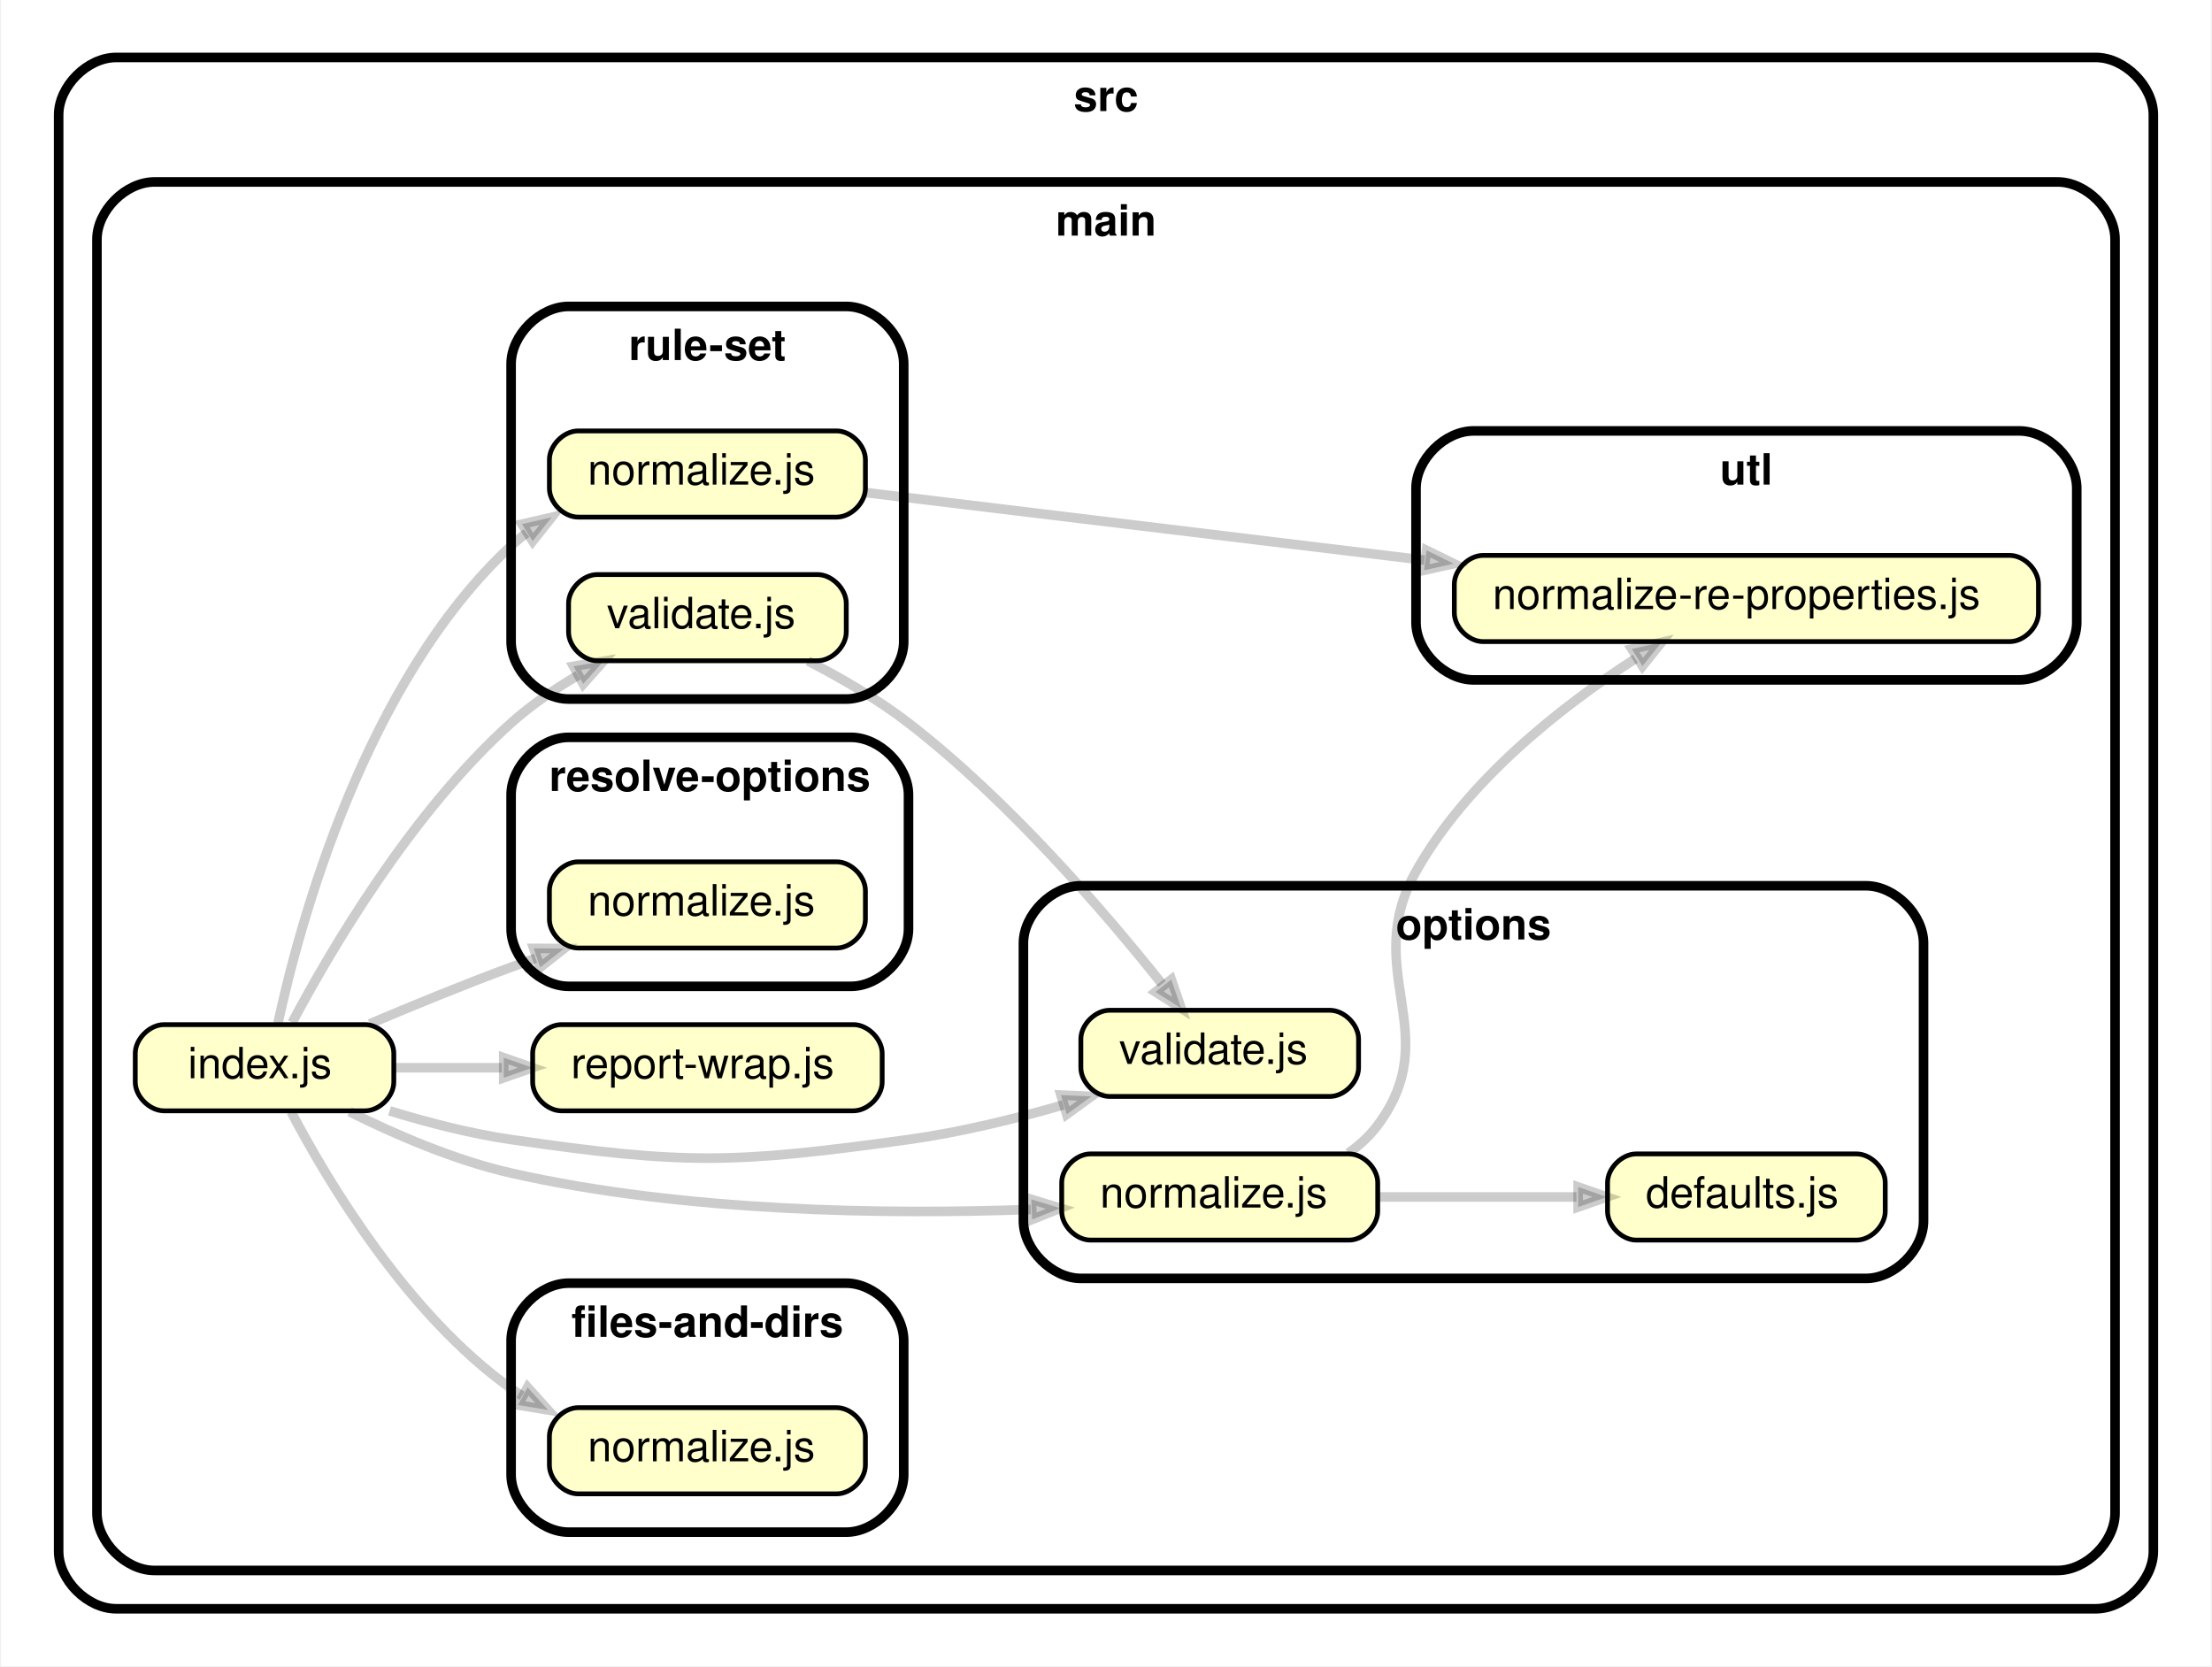
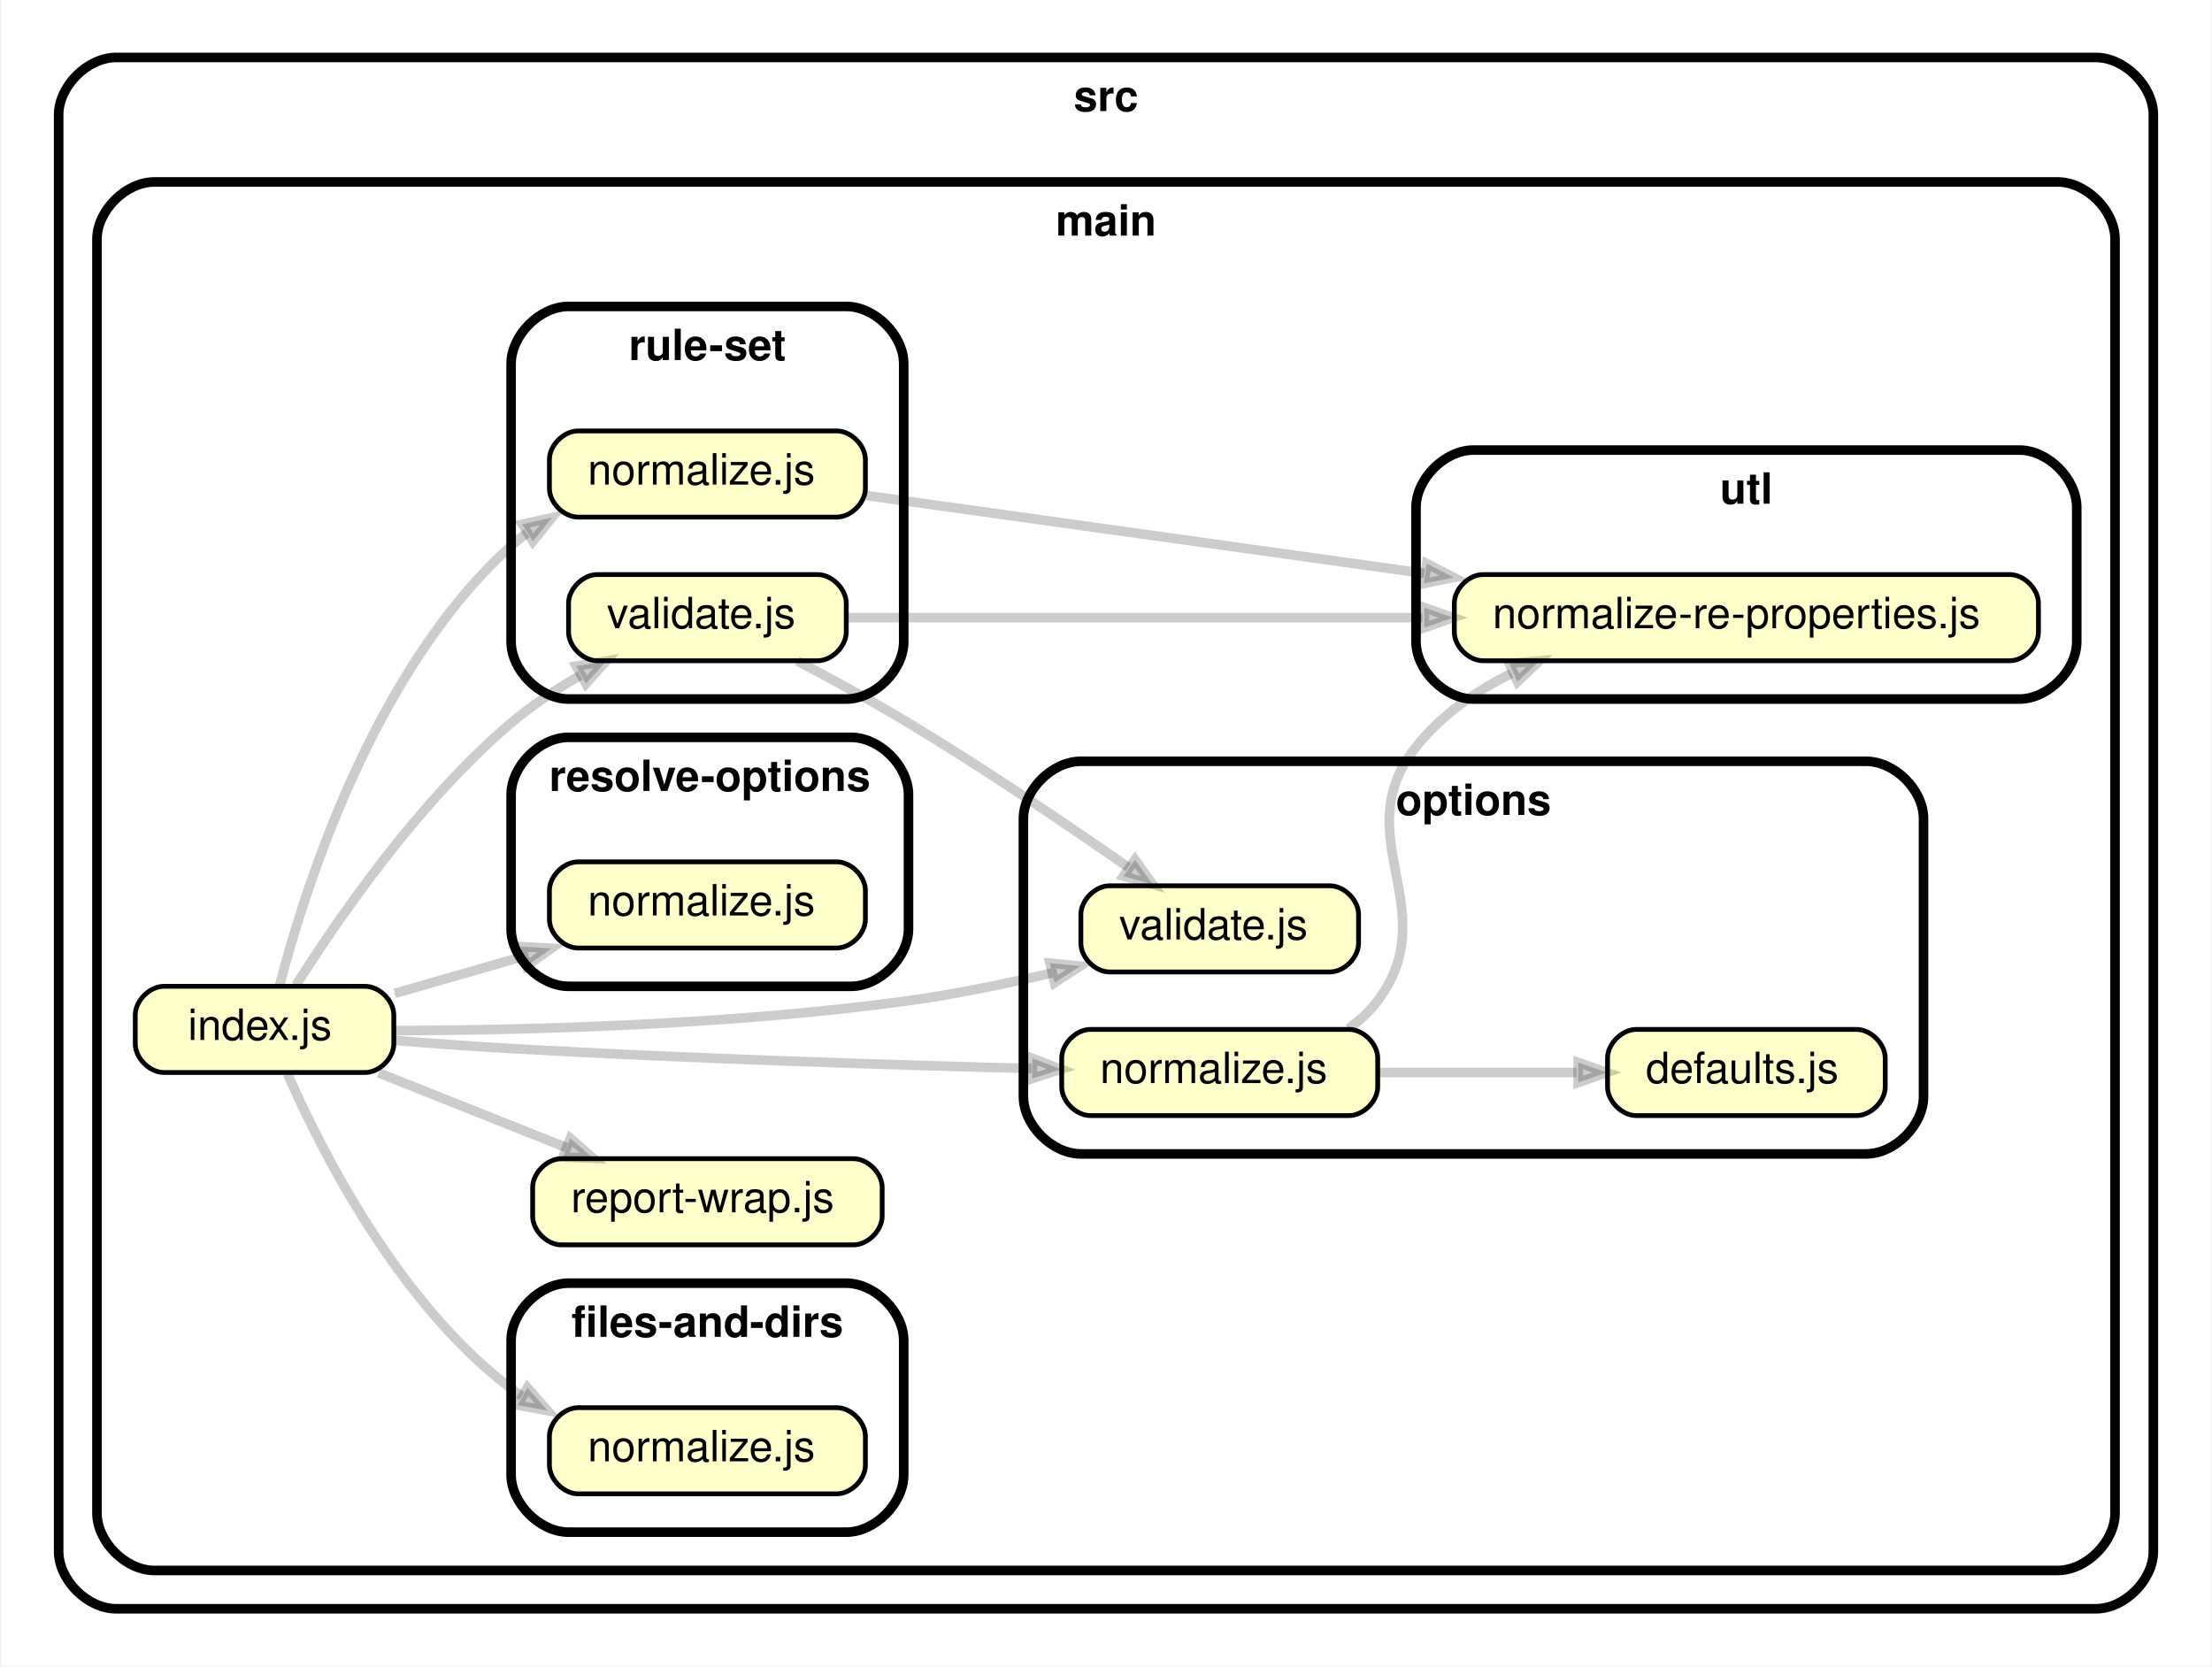
<svg xmlns="http://www.w3.org/2000/svg" xmlns:xlink="http://www.w3.org/1999/xlink" width="462pt" height="348pt" viewBox="0.00 0.00 461.50 348.00">
  <g id="graph0" class="graph" transform="scale(1 1) rotate(0) translate(4 344)">
    <polygon fill="white" stroke="none" points="-4,4 -4,-344 457.5,-344 457.5,4 -4,4" />
    <g id="clust1" class="cluster">
      <path fill="#ffffff" stroke="black" stroke-width="2" d="M20,-8C20,-8 433.5,-8 433.5,-8 439.5,-8 445.5,-14 445.5,-20 445.5,-20 445.5,-320 445.5,-320 445.5,-326 439.5,-332 433.5,-332 433.5,-332 20,-332 20,-332 14,-332 8,-326 8,-320 8,-320 8,-20 8,-20 8,-14 14,-8 20,-8" />
      <text text-anchor="middle" x="226.75" y="-320.8" font-family="Helvetica,sans-Serif" font-weight="bold" font-size="9.00">src</text>
    </g>
    <g id="clust2" class="cluster">
      <path fill="#ffffff" stroke="black" stroke-width="2" d="M28,-16C28,-16 425.5,-16 425.5,-16 431.5,-16 437.5,-22 437.5,-28 437.5,-28 437.5,-294 437.5,-294 437.5,-300 431.5,-306 425.5,-306 425.5,-306 28,-306 28,-306 22,-306 16,-300 16,-294 16,-294 16,-28 16,-28 16,-22 22,-16 28,-16" />
      <text text-anchor="middle" x="226.75" y="-294.8" font-family="Helvetica,sans-Serif" font-weight="bold" font-size="9.00">main</text>
    </g>
    <g id="clust3" class="cluster">
      <path fill="#ffffff" stroke="black" stroke-width="2" d="M114.5,-24C114.5,-24 172.5,-24 172.5,-24 178.5,-24 184.5,-30 184.5,-36 184.5,-36 184.5,-64 184.5,-64 184.5,-70 178.5,-76 172.5,-76 172.5,-76 114.5,-76 114.5,-76 108.5,-76 102.5,-70 102.5,-64 102.5,-64 102.5,-36 102.5,-36 102.5,-30 108.5,-24 114.5,-24" />
      <text text-anchor="middle" x="143.5" y="-64.8" font-family="Helvetica,sans-Serif" font-weight="bold" font-size="9.00">files-and-dirs</text>
    </g>
    <g id="clust4" class="cluster">
-       <path fill="#ffffff" stroke="black" stroke-width="2" d="M221.5,-77C221.5,-77 385.5,-77 385.5,-77 391.5,-77 397.5,-83 397.5,-89 397.5,-89 397.5,-147 397.5,-147 397.5,-153 391.5,-159 385.5,-159 385.5,-159 221.5,-159 221.5,-159 215.5,-159 209.5,-153 209.5,-147 209.5,-147 209.5,-89 209.5,-89 209.5,-83 215.5,-77 221.5,-77" />
-       <text text-anchor="middle" x="303.5" y="-147.8" font-family="Helvetica,sans-Serif" font-weight="bold" font-size="9.00">options</text>
+       <path fill="#ffffff" stroke="black" stroke-width="2" d="M221.5,-103C221.5,-103 385.5,-103 385.5,-103 391.5,-103 397.5,-109 397.5,-115 397.5,-115 397.5,-173 397.5,-173 397.5,-179 391.5,-185 385.5,-185 385.5,-185 221.5,-185 221.5,-185 215.5,-185 209.5,-179 209.5,-173 209.5,-173 209.5,-115 209.5,-115 209.5,-109 215.5,-103 221.5,-103" />
+       <text text-anchor="middle" x="303.5" y="-173.8" font-family="Helvetica,sans-Serif" font-weight="bold" font-size="9.00">options</text>
    </g>
    <g id="clust5" class="cluster">
      <path fill="#ffffff" stroke="black" stroke-width="2" d="M114.5,-138C114.5,-138 173.5,-138 173.5,-138 179.5,-138 185.5,-144 185.5,-150 185.5,-150 185.5,-178 185.5,-178 185.5,-184 179.5,-190 173.5,-190 173.5,-190 114.5,-190 114.5,-190 108.5,-190 102.5,-184 102.5,-178 102.5,-178 102.5,-150 102.5,-150 102.5,-144 108.5,-138 114.5,-138" />
      <text text-anchor="middle" x="144" y="-178.8" font-family="Helvetica,sans-Serif" font-weight="bold" font-size="9.00">resolve-options</text>
    </g>
    <g id="clust6" class="cluster">
      <path fill="#ffffff" stroke="black" stroke-width="2" d="M114.5,-198C114.5,-198 172.5,-198 172.5,-198 178.5,-198 184.5,-204 184.5,-210 184.5,-210 184.5,-268 184.5,-268 184.5,-274 178.5,-280 172.5,-280 172.5,-280 114.5,-280 114.5,-280 108.5,-280 102.5,-274 102.5,-268 102.5,-268 102.5,-210 102.5,-210 102.5,-204 108.5,-198 114.5,-198" />
      <text text-anchor="middle" x="143.5" y="-268.8" font-family="Helvetica,sans-Serif" font-weight="bold" font-size="9.00">rule-set</text>
    </g>
    <g id="clust7" class="cluster">
-       <path fill="#ffffff" stroke="black" stroke-width="2" d="M303.5,-202C303.5,-202 417.5,-202 417.5,-202 423.5,-202 429.5,-208 429.5,-214 429.5,-214 429.5,-242 429.5,-242 429.5,-248 423.5,-254 417.5,-254 417.5,-254 303.5,-254 303.5,-254 297.5,-254 291.5,-248 291.5,-242 291.5,-242 291.5,-214 291.5,-214 291.5,-208 297.5,-202 303.5,-202" />
-       <text text-anchor="middle" x="360.5" y="-242.8" font-family="Helvetica,sans-Serif" font-weight="bold" font-size="9.00">utl</text>
+       <path fill="#ffffff" stroke="black" stroke-width="2" d="M303.5,-198C303.5,-198 417.5,-198 417.5,-198 423.5,-198 429.5,-204 429.5,-210 429.5,-210 429.5,-238 429.5,-238 429.5,-244 423.5,-250 417.5,-250 417.5,-250 303.5,-250 303.5,-250 297.5,-250 291.5,-244 291.5,-238 291.5,-238 291.5,-210 291.5,-210 291.5,-204 297.5,-198 303.5,-198" />
+       <text text-anchor="middle" x="360.5" y="-238.8" font-family="Helvetica,sans-Serif" font-weight="bold" font-size="9.00">utl</text>
    </g>
    <g id="node1" class="node">
      <g id="a_node1">
        <a xlink:href="src/main/files-and-dirs/normalize.js" xlink:title="normalize.js">
          <path fill="#ffffcc" stroke="black" d="M170.5,-50C170.5,-50 116.5,-50 116.5,-50 113.5,-50 110.5,-47 110.5,-44 110.5,-44 110.5,-38 110.5,-38 110.5,-35 113.5,-32 116.5,-32 116.5,-32 170.5,-32 170.5,-32 173.5,-32 176.5,-35 176.5,-38 176.5,-38 176.5,-44 176.5,-44 176.5,-47 173.5,-50 170.5,-50" />
          <text text-anchor="start" x="118.5" y="-38.8" font-family="Helvetica,sans-Serif" font-size="9.00">normalize.js</text>
        </a>
      </g>
    </g>
    <g id="node2" class="node">
      <g id="a_node2">
        <a xlink:href="src/main/index.js" xlink:title="index.js">
-           <path fill="#ffffcc" stroke="black" d="M72,-130C72,-130 30,-130 30,-130 27,-130 24,-127 24,-124 24,-124 24,-118 24,-118 24,-115 27,-112 30,-112 30,-112 72,-112 72,-112 75,-112 78,-115 78,-118 78,-118 78,-124 78,-124 78,-127 75,-130 72,-130" />
-           <text text-anchor="start" x="35" y="-118.8" font-family="Helvetica,sans-Serif" font-size="9.00">index.js</text>
+           <path fill="#ffffcc" stroke="black" d="M72,-138C72,-138 30,-138 30,-138 27,-138 24,-135 24,-132 24,-132 24,-126 24,-126 24,-123 27,-120 30,-120 30,-120 72,-120 72,-120 75,-120 78,-123 78,-126 78,-126 78,-132 78,-132 78,-135 75,-138 72,-138" />
+           <text text-anchor="start" x="35" y="-126.8" font-family="Helvetica,sans-Serif" font-size="9.00">index.js</text>
        </a>
      </g>
    </g>
    <g id="edge1" class="edge">
-       <path fill="none" stroke="#000000" stroke-width="2" stroke-opacity="0.2" d="M56.56,-111.77C64.14,-97.37 80.68,-69.56 102.5,-54 103.24,-53.47 104.01,-52.96 104.79,-52.47" />
-       <polygon fill="#000000" fill-opacity="0.2" stroke="#000000" stroke-width="2" stroke-opacity="0.2" points="105.94,-54.24 110.2,-49.52 103.93,-50.55 105.94,-54.24" />
+       <path fill="none" stroke="#000000" stroke-width="2" stroke-opacity="0.2" d="M55.81,-119.7C62.75,-103.89 78.94,-71.77 102.5,-54 103.23,-53.45 103.98,-52.92 104.75,-52.42" />
+       <polygon fill="#000000" fill-opacity="0.2" stroke="#000000" stroke-width="2" stroke-opacity="0.2" points="105.92,-54.17 110.1,-49.39 103.85,-50.52 105.92,-54.17" />
    </g>
    <g id="node3" class="node">
      <g id="a_node3">
        <a xlink:href="src/main/options/normalize.js" xlink:title="normalize.js">
-           <path fill="#ffffcc" stroke="black" d="M277.5,-103C277.5,-103 223.5,-103 223.5,-103 220.5,-103 217.5,-100 217.5,-97 217.5,-97 217.5,-91 217.5,-91 217.5,-88 220.5,-85 223.5,-85 223.5,-85 277.5,-85 277.5,-85 280.5,-85 283.5,-88 283.5,-91 283.5,-91 283.5,-97 283.5,-97 283.5,-100 280.5,-103 277.5,-103" />
-           <text text-anchor="start" x="225.5" y="-91.8" font-family="Helvetica,sans-Serif" font-size="9.00">normalize.js</text>
+           <path fill="#ffffcc" stroke="black" d="M277.5,-129C277.5,-129 223.5,-129 223.5,-129 220.5,-129 217.5,-126 217.5,-123 217.5,-123 217.5,-117 217.5,-117 217.5,-114 220.5,-111 223.5,-111 223.5,-111 277.5,-111 277.5,-111 280.5,-111 283.5,-114 283.5,-117 283.5,-117 283.5,-123 283.5,-123 283.5,-126 280.5,-129 277.5,-129" />
+           <text text-anchor="start" x="225.5" y="-117.8" font-family="Helvetica,sans-Serif" font-size="9.00">normalize.js</text>
        </a>
      </g>
    </g>
    <g id="edge2" class="edge">
-       <path fill="none" stroke="#000000" stroke-width="2" stroke-opacity="0.2" d="M68.75,-111.8C78.33,-107.03 90.75,-101.66 102.5,-99 138.66,-90.82 181.08,-90.31 211.03,-91.4" />
-       <polygon fill="#000000" fill-opacity="0.2" stroke="#000000" stroke-width="2" stroke-opacity="0.2" points="211.15,-93.51 217.23,-91.66 211.32,-89.31 211.15,-93.51" />
+       <path fill="none" stroke="#000000" stroke-width="2" stroke-opacity="0.2" d="M78.2,-126.7C86.01,-126.07 94.6,-125.45 102.5,-125 139.39,-122.91 181.55,-121.59 211.23,-120.83" />
+       <polygon fill="#000000" fill-opacity="0.2" stroke="#000000" stroke-width="2" stroke-opacity="0.2" points="211.42,-122.93 217.36,-120.68 211.31,-118.73 211.42,-122.93" />
    </g>
    <g id="node4" class="node">
      <g id="a_node4">
        <a xlink:href="src/main/options/validate.js" xlink:title="validate.js">
-           <path fill="#ffffcc" stroke="black" d="M273.5,-133C273.5,-133 227.5,-133 227.5,-133 224.5,-133 221.5,-130 221.5,-127 221.5,-127 221.5,-121 221.5,-121 221.5,-118 224.5,-115 227.5,-115 227.5,-115 273.5,-115 273.5,-115 276.5,-115 279.5,-118 279.5,-121 279.5,-121 279.5,-127 279.5,-127 279.5,-130 276.5,-133 273.5,-133" />
-           <text text-anchor="start" x="229.5" y="-121.8" font-family="Helvetica,sans-Serif" font-size="9.00">validate.js</text>
+           <path fill="#ffffcc" stroke="black" d="M273.5,-159C273.5,-159 227.5,-159 227.5,-159 224.5,-159 221.5,-156 221.5,-153 221.5,-153 221.5,-147 221.5,-147 221.5,-144 224.5,-141 227.5,-141 227.5,-141 273.5,-141 273.5,-141 276.5,-141 279.5,-144 279.5,-147 279.5,-147 279.5,-153 279.5,-153 279.5,-156 276.5,-159 273.5,-159" />
+           <text text-anchor="start" x="229.5" y="-147.8" font-family="Helvetica,sans-Serif" font-size="9.00">validate.js</text>
        </a>
      </g>
    </g>
    <g id="edge3" class="edge">
-       <path fill="none" stroke="#000000" stroke-width="2" stroke-opacity="0.2" d="M77.11,-111.99C85.12,-109.54 94.08,-107.22 102.5,-106 139.01,-100.69 148.96,-100.96 185.5,-106 196.21,-107.48 207.64,-110.28 217.84,-113.24" />
-       <polygon fill="#000000" fill-opacity="0.2" stroke="#000000" stroke-width="2" stroke-opacity="0.2" points="217.34,-115.29 223.69,-115 218.54,-111.26 217.34,-115.29" />
+       <path fill="none" stroke="#000000" stroke-width="2" stroke-opacity="0.2" d="M78.22,-128.75C105.24,-128.83 148.5,-129.88 185.5,-135 195.33,-136.36 205.87,-138.53 215.49,-140.8" />
+       <polygon fill="#000000" fill-opacity="0.2" stroke="#000000" stroke-width="2" stroke-opacity="0.2" points="215.03,-142.84 221.36,-142.22 216.02,-138.76 215.03,-142.84" />
    </g>
    <g id="node5" class="node">
      <g id="a_node5">
        <a xlink:href="src/main/report-wrap.js" xlink:title="report-wrap.js">
-           <path fill="#ffffcc" stroke="black" d="M174,-130C174,-130 113,-130 113,-130 110,-130 107,-127 107,-124 107,-124 107,-118 107,-118 107,-115 110,-112 113,-112 113,-112 174,-112 174,-112 177,-112 180,-115 180,-118 180,-118 180,-124 180,-124 180,-127 177,-130 174,-130" />
-           <text text-anchor="start" x="115" y="-118.8" font-family="Helvetica,sans-Serif" font-size="9.00">report-wrap.js</text>
+           <path fill="#ffffcc" stroke="black" d="M174,-102C174,-102 113,-102 113,-102 110,-102 107,-99 107,-96 107,-96 107,-90 107,-90 107,-87 110,-84 113,-84 113,-84 174,-84 174,-84 177,-84 180,-87 180,-90 180,-90 180,-96 180,-96 180,-99 177,-102 174,-102" />
+           <text text-anchor="start" x="115" y="-90.8" font-family="Helvetica,sans-Serif" font-size="9.00">report-wrap.js</text>
        </a>
      </g>
    </g>
    <g id="edge4" class="edge">
-       <path fill="none" stroke="#000000" stroke-width="2" stroke-opacity="0.2" d="M78.18,-121C85.19,-121 92.95,-121 100.59,-121" />
-       <polygon fill="#000000" fill-opacity="0.2" stroke="#000000" stroke-width="2" stroke-opacity="0.2" points="100.96,-123.1 106.96,-121 100.96,-118.9 100.96,-123.1" />
+       <path fill="none" stroke="#000000" stroke-width="2" stroke-opacity="0.2" d="M74.84,-119.92C86.73,-115.18 101.4,-109.35 114.03,-104.33" />
+       <polygon fill="#000000" fill-opacity="0.2" stroke="#000000" stroke-width="2" stroke-opacity="0.2" points="114.87,-106.25 119.67,-102.08 113.32,-102.35 114.87,-106.25" />
    </g>
    <g id="node6" class="node">
      <g id="a_node6">
        <a xlink:href="src/main/resolve-options/normalize.js" xlink:title="normalize.js">
          <path fill="#ffffcc" stroke="black" d="M170.5,-164C170.5,-164 116.5,-164 116.5,-164 113.5,-164 110.5,-161 110.5,-158 110.5,-158 110.5,-152 110.5,-152 110.5,-149 113.5,-146 116.5,-146 116.5,-146 170.5,-146 170.5,-146 173.5,-146 176.5,-149 176.5,-152 176.5,-152 176.5,-158 176.5,-158 176.5,-161 173.5,-164 170.5,-164" />
          <text text-anchor="start" x="118.5" y="-152.8" font-family="Helvetica,sans-Serif" font-size="9.00">normalize.js</text>
        </a>
      </g>
    </g>
    <g id="edge5" class="edge">
-       <path fill="none" stroke="#000000" stroke-width="2" stroke-opacity="0.2" d="M72.98,-130.17C82,-133.99 92.7,-138.38 102.5,-142 104.17,-142.62 105.88,-143.23 107.62,-143.85" />
-       <polygon fill="#000000" fill-opacity="0.2" stroke="#000000" stroke-width="2" stroke-opacity="0.2" points="107.21,-145.93 113.57,-145.9 108.58,-141.96 107.21,-145.93" />
+       <path fill="none" stroke="#000000" stroke-width="2" stroke-opacity="0.2" d="M78.18,-136.52C86.57,-138.93 96.03,-141.65 105.07,-144.25" />
+       <polygon fill="#000000" fill-opacity="0.2" stroke="#000000" stroke-width="2" stroke-opacity="0.2" points="104.58,-146.29 110.93,-145.93 105.74,-142.26 104.58,-146.29" />
    </g>
    <g id="node7" class="node">
      <g id="a_node7">
        <a xlink:href="src/main/rule-set/normalize.js" xlink:title="normalize.js">
          <path fill="#ffffcc" stroke="black" d="M170.5,-254C170.5,-254 116.5,-254 116.5,-254 113.5,-254 110.5,-251 110.5,-248 110.5,-248 110.5,-242 110.5,-242 110.5,-239 113.5,-236 116.5,-236 116.5,-236 170.5,-236 170.5,-236 173.5,-236 176.5,-239 176.5,-242 176.5,-242 176.5,-248 176.5,-248 176.5,-251 173.5,-254 170.5,-254" />
          <text text-anchor="start" x="118.5" y="-242.8" font-family="Helvetica,sans-Serif" font-size="9.00">normalize.js</text>
        </a>
      </g>
    </g>
    <g id="edge6" class="edge">
-       <path fill="none" stroke="#000000" stroke-width="2" stroke-opacity="0.2" d="M53.8,-130.29C58.3,-151.06 71.92,-201.63 102.5,-230 103.52,-230.94 104.6,-231.83 105.73,-232.66" />
-       <polygon fill="#000000" fill-opacity="0.2" stroke="#000000" stroke-width="2" stroke-opacity="0.2" points="104.77,-234.53 110.96,-235.96 107.01,-230.98 104.77,-234.53" />
+       <path fill="none" stroke="#000000" stroke-width="2" stroke-opacity="0.2" d="M54.16,-138.2C59.22,-157.81 73.65,-204.03 102.5,-230 103.53,-230.93 104.62,-231.8 105.76,-232.62" />
+       <polygon fill="#000000" fill-opacity="0.2" stroke="#000000" stroke-width="2" stroke-opacity="0.2" points="104.82,-234.51 111.03,-235.89 107.04,-230.94 104.82,-234.51" />
    </g>
    <g id="node8" class="node">
      <g id="a_node8">
        <a xlink:href="src/main/rule-set/validate.js" xlink:title="validate.js">
          <path fill="#ffffcc" stroke="black" d="M166.5,-224C166.5,-224 120.5,-224 120.5,-224 117.5,-224 114.5,-221 114.5,-218 114.5,-218 114.5,-212 114.5,-212 114.5,-209 117.5,-206 120.5,-206 120.5,-206 166.5,-206 166.5,-206 169.5,-206 172.5,-209 172.5,-212 172.5,-212 172.5,-218 172.5,-218 172.5,-221 169.5,-224 166.5,-224" />
          <text text-anchor="start" x="122.5" y="-212.8" font-family="Helvetica,sans-Serif" font-size="9.00">validate.js</text>
        </a>
      </g>
    </g>
    <g id="edge7" class="edge">
-       <path fill="none" stroke="#000000" stroke-width="2" stroke-opacity="0.2" d="M56.77,-130.43C64.65,-145.25 81.58,-174.24 102.5,-193 106.66,-196.73 111.56,-200.07 116.48,-202.96" />
-       <polygon fill="#000000" fill-opacity="0.2" stroke="#000000" stroke-width="2" stroke-opacity="0.2" points="115.53,-204.84 121.79,-205.91 117.57,-201.16 115.53,-204.84" />
+       <path fill="none" stroke="#000000" stroke-width="2" stroke-opacity="0.2" d="M57.57,-138.22C65.99,-151.58 83.06,-176.53 102.5,-193 106.85,-196.69 111.92,-200.04 116.95,-202.95" />
+       <polygon fill="#000000" fill-opacity="0.2" stroke="#000000" stroke-width="2" stroke-opacity="0.2" points="116.1,-204.88 122.37,-205.94 118.13,-201.2 116.1,-204.88" />
    </g>
    <g id="node9" class="node">
      <g id="a_node9">
        <a xlink:href="src/main/options/defaults.js" xlink:title="defaults.js">
-           <path fill="#ffffcc" stroke="black" d="M383.5,-103C383.5,-103 337.5,-103 337.5,-103 334.5,-103 331.5,-100 331.5,-97 331.5,-97 331.5,-91 331.5,-91 331.5,-88 334.5,-85 337.5,-85 337.5,-85 383.5,-85 383.5,-85 386.5,-85 389.5,-88 389.5,-91 389.5,-91 389.5,-97 389.5,-97 389.5,-100 386.5,-103 383.5,-103" />
-           <text text-anchor="start" x="339.5" y="-91.8" font-family="Helvetica,sans-Serif" font-size="9.00">defaults.js</text>
+           <path fill="#ffffcc" stroke="black" d="M383.5,-129C383.5,-129 337.5,-129 337.5,-129 334.5,-129 331.5,-126 331.5,-123 331.5,-123 331.5,-117 331.5,-117 331.5,-114 334.5,-111 337.5,-111 337.5,-111 383.5,-111 383.5,-111 386.5,-111 389.5,-114 389.5,-117 389.5,-117 389.5,-123 389.5,-123 389.5,-126 386.5,-129 383.5,-129" />
+           <text text-anchor="start" x="339.5" y="-117.8" font-family="Helvetica,sans-Serif" font-size="9.00">defaults.js</text>
        </a>
      </g>
    </g>
    <g id="edge9" class="edge">
-       <path fill="none" stroke="#000000" stroke-width="2" stroke-opacity="0.2" d="M283.61,-94C296.65,-94 311.74,-94 325.01,-94" />
-       <polygon fill="#000000" fill-opacity="0.2" stroke="#000000" stroke-width="2" stroke-opacity="0.2" points="325.36,-96.1 331.36,-94 325.36,-91.9 325.36,-96.1" />
+       <path fill="none" stroke="#000000" stroke-width="2" stroke-opacity="0.2" d="M283.61,-120C296.65,-120 311.74,-120 325.01,-120" />
+       <polygon fill="#000000" fill-opacity="0.2" stroke="#000000" stroke-width="2" stroke-opacity="0.2" points="325.36,-122.1 331.36,-120 325.36,-117.9 325.36,-122.1" />
    </g>
    <g id="node10" class="node">
      <g id="a_node10">
        <a xlink:href="src/main/utl/normalize-re-properties.js" xlink:title="normalize-re-properties.js">
-           <path fill="#ffffcc" stroke="black" d="M415.5,-228C415.5,-228 305.5,-228 305.5,-228 302.5,-228 299.5,-225 299.5,-222 299.5,-222 299.5,-216 299.5,-216 299.5,-213 302.5,-210 305.5,-210 305.5,-210 415.5,-210 415.5,-210 418.5,-210 421.5,-213 421.5,-216 421.5,-216 421.5,-222 421.5,-222 421.5,-225 418.5,-228 415.5,-228" />
-           <text text-anchor="start" x="307.5" y="-216.8" font-family="Helvetica,sans-Serif" font-size="9.00">normalize-re-properties.js</text>
+           <path fill="#ffffcc" stroke="black" d="M415.5,-224C415.5,-224 305.5,-224 305.5,-224 302.5,-224 299.5,-221 299.5,-218 299.5,-218 299.5,-212 299.5,-212 299.5,-209 302.5,-206 305.5,-206 305.5,-206 415.5,-206 415.5,-206 418.5,-206 421.5,-209 421.5,-212 421.5,-212 421.5,-218 421.5,-218 421.5,-221 418.5,-224 415.5,-224" />
+           <text text-anchor="start" x="307.5" y="-212.8" font-family="Helvetica,sans-Serif" font-size="9.00">normalize-re-properties.js</text>
        </a>
      </g>
    </g>
    <g id="edge8" class="edge">
-       <path fill="none" stroke="#000000" stroke-width="2" stroke-opacity="0.2" d="M277.36,-103.15C279.7,-104.8 281.81,-106.74 283.5,-109 297.75,-128.09 279.84,-141.23 291.5,-162 302.18,-181.02 321.85,-196.44 337.3,-206.42" />
-       <polygon fill="#000000" fill-opacity="0.2" stroke="#000000" stroke-width="2" stroke-opacity="0.2" points="336.57,-208.45 342.77,-209.85 338.8,-204.89 336.57,-208.45" />
+       <path fill="none" stroke="#000000" stroke-width="2" stroke-opacity="0.2" d="M277.36,-129.15C279.7,-130.8 281.81,-132.74 283.5,-135 297.75,-154.09 276.68,-169.35 291.5,-188 296.73,-194.58 303.79,-199.56 311.39,-203.33" />
+       <polygon fill="#000000" fill-opacity="0.2" stroke="#000000" stroke-width="2" stroke-opacity="0.2" points="310.96,-205.44 317.29,-205.98 312.68,-201.61 310.96,-205.44" />
    </g>
    <g id="edge10" class="edge">
-       <path fill="none" stroke="#000000" stroke-width="2" stroke-opacity="0.2" d="M176.69,-241.11C207.38,-237.4 254.52,-231.69 293.25,-227.01" />
-       <polygon fill="#000000" fill-opacity="0.2" stroke="#000000" stroke-width="2" stroke-opacity="0.2" points="293.69,-229.07 299.39,-226.27 293.18,-224.9 293.69,-229.07" />
+       <path fill="none" stroke="#000000" stroke-width="2" stroke-opacity="0.2" d="M176.69,-240.51C207.38,-236.23 254.52,-229.65 293.25,-224.24" />
+       <polygon fill="#000000" fill-opacity="0.2" stroke="#000000" stroke-width="2" stroke-opacity="0.2" points="293.74,-226.3 299.39,-223.39 293.16,-222.14 293.74,-226.3" />
    </g>
    <g id="edge11" class="edge">
-       <path fill="none" stroke="#000000" stroke-width="2" stroke-opacity="0.2" d="M164.5,-205.95C171.45,-202.38 179.11,-197.94 185.5,-193 206.46,-176.81 226.54,-153.46 238.44,-138.51" />
-       <polygon fill="#000000" fill-opacity="0.2" stroke="#000000" stroke-width="2" stroke-opacity="0.2" points="240.39,-139.42 242.45,-133.41 237.09,-136.83 240.39,-139.42" />
+       <path fill="none" stroke="#000000" stroke-width="2" stroke-opacity="0.2" d="M162.27,-205.96C169.56,-202.12 178.03,-197.5 185.5,-193 201.35,-183.45 218.75,-171.68 231.4,-162.86" />
+       <polygon fill="#000000" fill-opacity="0.2" stroke="#000000" stroke-width="2" stroke-opacity="0.2" points="232.8,-164.45 236.51,-159.28 230.39,-161.01 232.8,-164.45" />
+     </g>
+     <g id="edge12" class="edge">
+       <path fill="none" stroke="#000000" stroke-width="2" stroke-opacity="0.2" d="M172.61,-215C202.97,-215 252.42,-215 292.83,-215" />
+       <polygon fill="#000000" fill-opacity="0.2" stroke="#000000" stroke-width="2" stroke-opacity="0.2" points="293.23,-217.1 299.23,-215 293.23,-212.9 293.23,-217.1" />
    </g>
  </g>
</svg>
